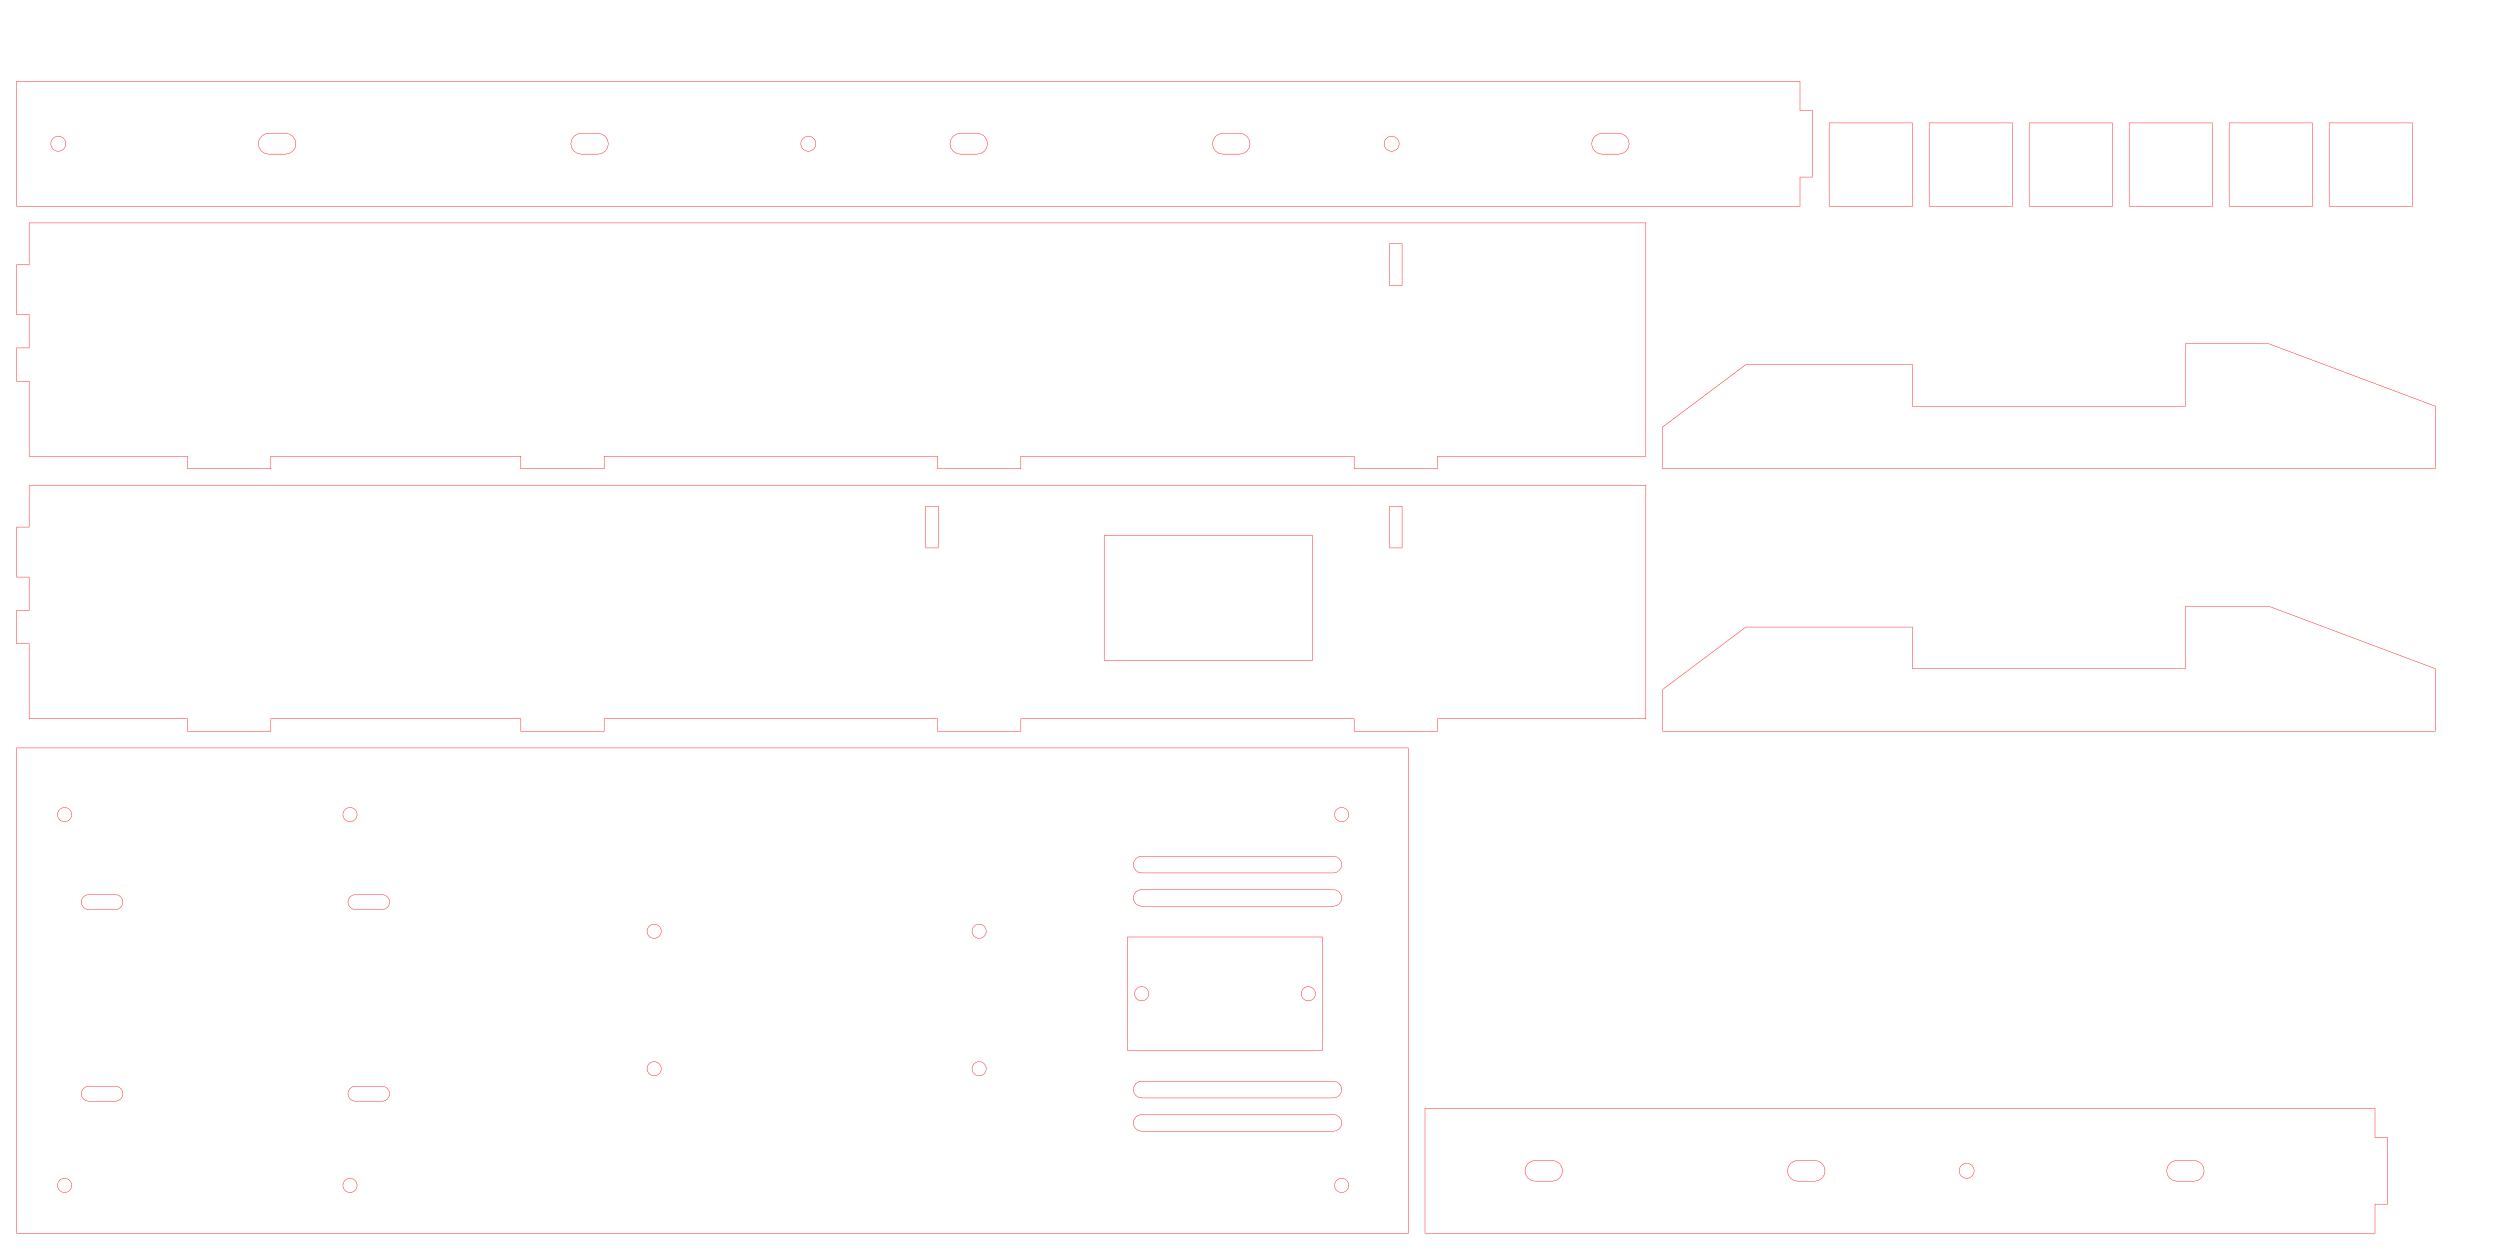
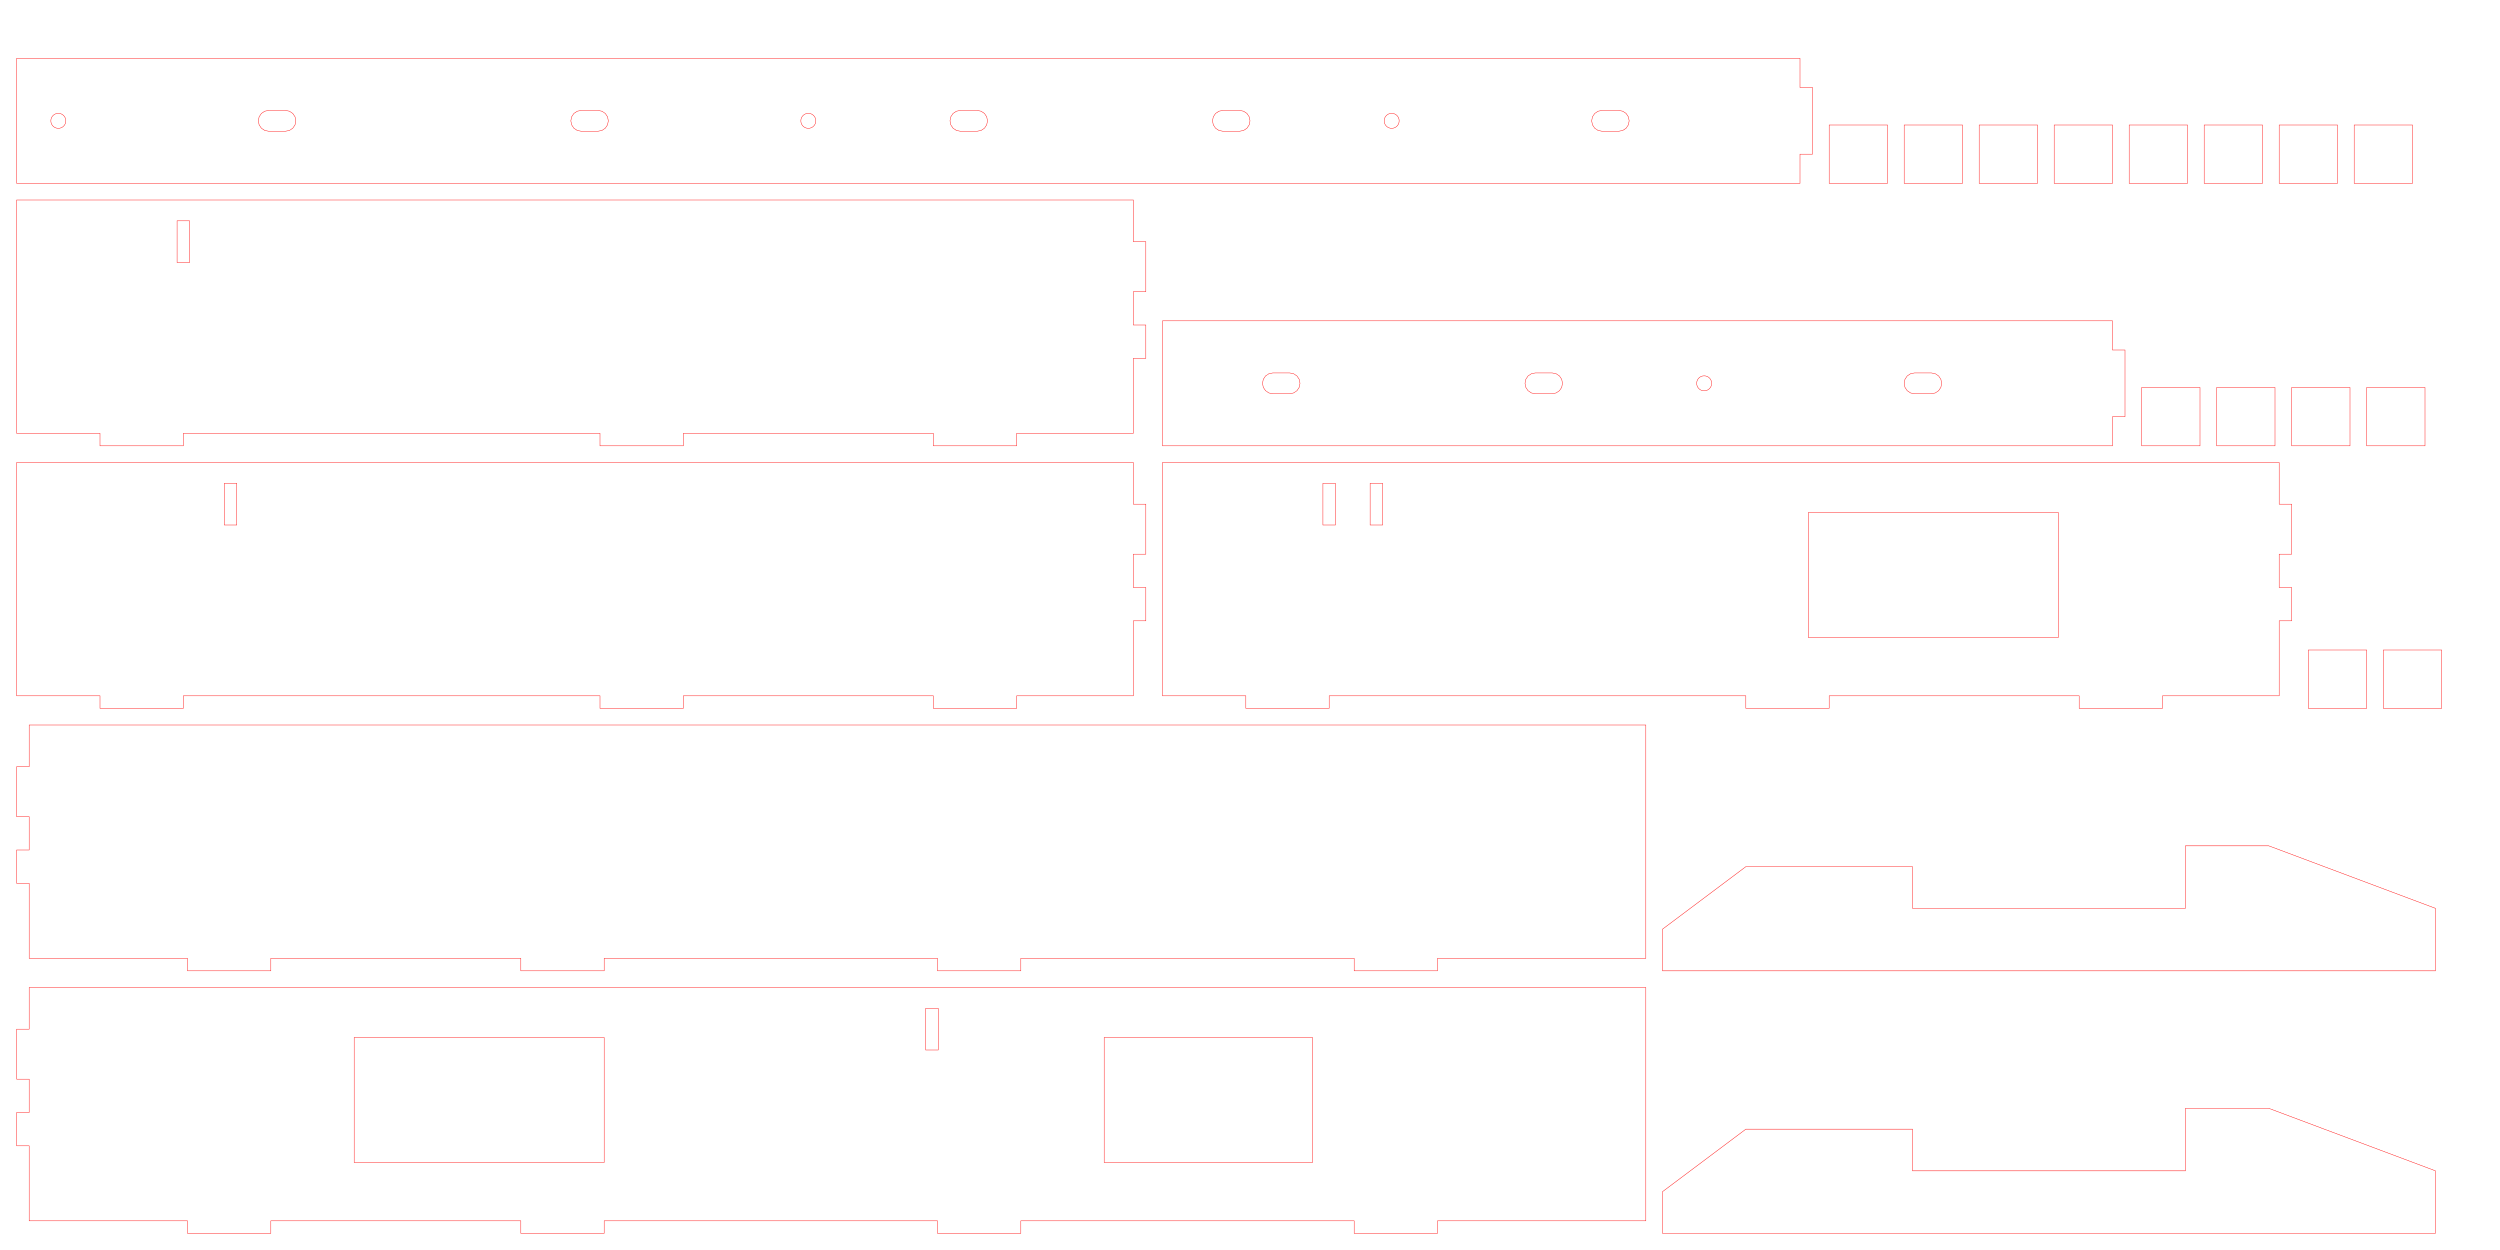
<svg xmlns="http://www.w3.org/2000/svg" width="600.000mm" height="300.000mm" viewBox="0 0 600.000 300.000">
-   <polygon points="338.00,296.00 338.00,179.50 4.00,179.50 4.00,296.00" fill="none" stroke="#ff0000" stroke-width="0.1" />
-   <circle cx="15.50" cy="284.50" r="1.70" fill="none" stroke="#ff0000" stroke-width="0.1" />
-   <circle cx="15.50" cy="195.50" r="1.70" fill="none" stroke="#ff0000" stroke-width="0.1" />
-   <circle cx="84.00" cy="284.50" r="1.70" fill="none" stroke="#ff0000" stroke-width="0.1" />
-   <circle cx="84.00" cy="195.50" r="1.70" fill="none" stroke="#ff0000" stroke-width="0.1" />
-   <circle cx="322.00" cy="284.50" r="1.70" fill="none" stroke="#ff0000" stroke-width="0.1" />
-   <circle cx="322.00" cy="195.50" r="1.70" fill="none" stroke="#ff0000" stroke-width="0.1" />
-   <polygon points="317.38,252.12 317.38,224.88 270.62,224.88 270.62,252.12" fill="none" stroke="#ff0000" stroke-width="0.1" />
-   <circle cx="314.00" cy="238.50" r="1.70" fill="none" stroke="#ff0000" stroke-width="0.1" />
-   <circle cx="274.00" cy="238.50" r="1.70" fill="none" stroke="#ff0000" stroke-width="0.1" />
-   <circle cx="235.00" cy="256.50" r="1.70" fill="none" stroke="#ff0000" stroke-width="0.1" />
-   <circle cx="235.00" cy="223.50" r="1.70" fill="none" stroke="#ff0000" stroke-width="0.1" />
-   <circle cx="157.00" cy="256.50" r="1.70" fill="none" stroke="#ff0000" stroke-width="0.1" />
-   <circle cx="157.00" cy="223.50" r="1.70" fill="none" stroke="#ff0000" stroke-width="0.1" />
-   <polygon points="85.30,260.70 84.61,260.84 84.03,261.23 83.64,261.81 83.50,262.50 83.64,263.19 84.03,263.77 84.61,264.16 85.30,264.30 91.70,264.30 92.39,264.16 92.97,263.77 93.36,263.19 93.50,262.50 93.36,261.81 92.97,261.23 92.39,260.84 91.70,260.70" fill="none" stroke="#ff0000" stroke-width="0.1" />
-   <polygon points="21.30,260.70 20.61,260.84 20.03,261.23 19.64,261.81 19.50,262.50 19.64,263.19 20.03,263.77 20.61,264.16 21.30,264.30 27.70,264.30 28.39,264.16 28.97,263.77 29.36,263.19 29.50,262.50 29.36,261.81 28.97,261.23 28.39,260.84 27.70,260.70" fill="none" stroke="#ff0000" stroke-width="0.1" />
-   <polygon points="85.30,214.70 84.61,214.84 84.03,215.23 83.64,215.81 83.50,216.50 83.64,217.19 84.03,217.77 84.61,218.16 85.30,218.30 91.70,218.30 92.39,218.16 92.97,217.77 93.36,217.19 93.50,216.50 93.36,215.81 92.97,215.23 92.39,214.84 91.70,214.70" fill="none" stroke="#ff0000" stroke-width="0.1" />
-   <polygon points="21.30,214.70 20.61,214.84 20.03,215.23 19.64,215.81 19.50,216.50 19.64,217.19 20.03,217.77 20.61,218.16 21.30,218.30 27.70,218.30 28.39,218.16 28.97,217.77 29.36,217.19 29.50,216.50 29.36,215.81 28.97,215.23 28.39,214.84 27.70,214.70" fill="none" stroke="#ff0000" stroke-width="0.1" />
-   <polygon points="274.00,267.50 273.24,267.65 272.59,268.09 272.15,268.74 272.00,269.50 272.15,270.26 272.59,270.91 273.24,271.35 274.00,271.50 320.00,271.50 320.76,271.35 321.41,270.91 321.85,270.26 322.00,269.50 321.85,268.74 321.41,268.09 320.76,267.65 320.00,267.50" fill="none" stroke="#ff0000" stroke-width="0.1" />
-   <polygon points="274.00,259.50 273.24,259.65 272.59,260.09 272.15,260.74 272.00,261.50 272.15,262.26 272.59,262.91 273.24,263.35 274.00,263.50 320.00,263.50 320.76,263.35 321.41,262.91 321.85,262.26 322.00,261.50 321.85,260.74 321.41,260.09 320.76,259.65 320.00,259.50" fill="none" stroke="#ff0000" stroke-width="0.1" />
-   <polygon points="274.00,213.50 273.24,213.65 272.59,214.09 272.15,214.74 272.00,215.50 272.15,216.26 272.59,216.91 273.24,217.35 274.00,217.50 320.00,217.50 320.76,217.35 321.41,216.91 321.85,216.26 322.00,215.50 321.85,214.74 321.41,214.09 320.76,213.65 320.00,213.50" fill="none" stroke="#ff0000" stroke-width="0.1" />
-   <polygon points="274.00,205.50 273.24,205.65 272.59,206.09 272.15,206.74 272.00,207.50 272.15,208.26 272.59,208.91 273.24,209.35 274.00,209.50 320.00,209.50 320.76,209.35 321.41,208.91 321.85,208.26 322.00,207.50 321.85,206.74 321.41,206.09 320.76,205.65 320.00,205.50" fill="none" stroke="#ff0000" stroke-width="0.1" />
-   <polygon points="7.00,172.50 45.00,172.50 45.00,175.50 65.00,175.50 65.00,172.50 125.00,172.50 125.00,175.50 145.00,175.50 145.00,172.50 225.00,172.50 225.00,175.50 245.00,175.50 245.00,172.50 325.00,172.50 325.00,175.50 345.00,175.50 345.00,172.50 395.00,172.50 395.00,116.50 7.00,116.50 7.00,126.50 4.00,126.50 4.00,138.50 7.00,138.50 7.00,146.50 4.00,146.50 4.00,154.50 7.00,154.50" fill="none" stroke="#ff0000" stroke-width="0.1" />
-   <polygon points="222.17,131.50 225.17,131.50 225.17,121.50 222.17,121.50" fill="none" stroke="#ff0000" stroke-width="0.1" />
-   <polygon points="333.50,131.50 336.50,131.50 336.50,121.50 333.50,121.50" fill="none" stroke="#ff0000" stroke-width="0.1" />
-   <polygon points="265.00,158.50 315.00,158.50 315.00,128.50 265.00,128.50" fill="none" stroke="#ff0000" stroke-width="0.1" />
-   <polygon points="7.00,109.50 45.00,109.50 45.00,112.50 65.00,112.50 65.00,109.50 125.00,109.50 125.00,112.50 145.00,112.50 145.00,109.50 225.00,109.50 225.00,112.50 245.00,112.50 245.00,109.50 325.00,109.50 325.00,112.50 345.00,112.50 345.00,109.50 395.00,109.50 395.00,53.50 7.00,53.50 7.00,63.50 4.00,63.50 4.00,75.50 7.00,75.50 7.00,83.50 4.00,83.50 4.00,91.50 7.00,91.50" fill="none" stroke="#ff0000" stroke-width="0.1" />
-   <polygon points="333.50,68.50 336.50,68.50 336.50,58.50 333.50,58.50" fill="none" stroke="#ff0000" stroke-width="0.1" />
-   <polygon points="432.00,49.50 432.00,42.50 435.00,42.50 435.00,26.50 432.00,26.50 432.00,19.50 4.00,19.50 4.00,49.50" fill="none" stroke="#ff0000" stroke-width="0.1" />
-   <polygon points="64.50,32.00 63.54,32.19 62.73,32.73 62.19,33.54 62.00,34.50 62.19,35.46 62.73,36.27 63.54,36.81 64.50,37.00 68.50,37.00 69.46,36.81 70.27,36.27 70.81,35.46 71.00,34.50 70.81,33.54 70.27,32.73 69.46,32.19 68.50,32.00" fill="none" stroke="#ff0000" stroke-width="0.1" />
-   <circle cx="14.00" cy="34.50" r="1.80" fill="none" stroke="#ff0000" stroke-width="0.1" />
-   <polygon points="384.50,32.00 383.54,32.19 382.73,32.73 382.19,33.54 382.00,34.50 382.19,35.46 382.73,36.27 383.54,36.81 384.50,37.00 388.50,37.00 389.46,36.81 390.27,36.27 390.81,35.46 391.00,34.50 390.81,33.54 390.27,32.73 389.46,32.19 388.50,32.00" fill="none" stroke="#ff0000" stroke-width="0.1" />
-   <polygon points="139.50,32.00 138.54,32.19 137.73,32.73 137.19,33.54 137.00,34.50 137.19,35.46 137.73,36.27 138.54,36.81 139.50,37.00 143.50,37.00 144.46,36.81 145.27,36.27 145.81,35.46 146.00,34.50 145.81,33.54 145.27,32.73 144.46,32.19 143.50,32.00" fill="none" stroke="#ff0000" stroke-width="0.1" />
-   <polygon points="293.50,32.00 292.54,32.19 291.73,32.73 291.19,33.54 291.00,34.50 291.19,35.46 291.73,36.27 292.54,36.81 293.50,37.00 297.50,37.00 298.46,36.81 299.27,36.27 299.81,35.46 300.00,34.50 299.81,33.54 299.27,32.73 298.46,32.19 297.50,32.00" fill="none" stroke="#ff0000" stroke-width="0.1" />
-   <polygon points="230.50,32.00 229.54,32.19 228.73,32.73 228.19,33.54 228.00,34.50 228.19,35.46 228.73,36.27 229.54,36.81 230.50,37.00 234.50,37.00 235.46,36.81 236.27,36.27 236.81,35.46 237.00,34.50 236.81,33.54 236.27,32.73 235.46,32.19 234.50,32.00" fill="none" stroke="#ff0000" stroke-width="0.1" />
-   <circle cx="334.00" cy="34.50" r="1.80" fill="none" stroke="#ff0000" stroke-width="0.1" />
-   <circle cx="194.00" cy="34.50" r="1.80" fill="none" stroke="#ff0000" stroke-width="0.1" />
-   <polygon points="570.00,296.00 570.00,289.00 573.00,289.00 573.00,273.00 570.00,273.00 570.00,266.00 342.00,266.00 342.00,296.00" fill="none" stroke="#ff0000" stroke-width="0.1" />
-   <polygon points="522.50,278.50 521.54,278.69 520.73,279.23 520.19,280.04 520.00,281.00 520.19,281.96 520.73,282.77 521.54,283.31 522.50,283.50 526.50,283.50 527.46,283.31 528.27,282.77 528.81,281.96 529.00,281.00 528.81,280.04 528.27,279.23 527.46,278.69 526.50,278.50" fill="none" stroke="#ff0000" stroke-width="0.1" />
-   <polygon points="431.50,278.50 430.54,278.69 429.73,279.23 429.19,280.04 429.00,281.00 429.19,281.96 429.73,282.77 430.54,283.31 431.50,283.50 435.50,283.50 436.46,283.31 437.27,282.77 437.81,281.96 438.00,281.00 437.81,280.04 437.27,279.23 436.46,278.69 435.50,278.50" fill="none" stroke="#ff0000" stroke-width="0.1" />
-   <polygon points="368.50,278.50 367.54,278.69 366.73,279.23 366.19,280.04 366.00,281.00 366.19,281.96 366.73,282.77 367.54,283.31 368.50,283.50 372.50,283.50 373.46,283.31 374.27,282.77 374.81,281.96 375.00,281.00 374.81,280.04 374.27,279.23 373.46,278.69 372.50,278.50" fill="none" stroke="#ff0000" stroke-width="0.1" />
-   <circle cx="472.00" cy="281.00" r="1.80" fill="none" stroke="#ff0000" stroke-width="0.1" />
-   <polygon points="399.00,175.50 584.50,175.50 584.50,160.50 544.50,145.50 524.50,145.50 524.50,160.50 459.00,160.50 459.00,150.50 419.00,150.50 399.00,165.50" fill="none" stroke="#ff0000" stroke-width="0.1" />
-   <polygon points="399.00,112.50 584.50,112.50 584.50,97.50 544.50,82.50 524.50,82.50 524.50,97.50 459.00,97.50 459.00,87.50 419.00,87.50 399.00,102.50" fill="none" stroke="#ff0000" stroke-width="0.1" />
-   <polygon points="439.00,49.50 459.00,49.50 459.00,29.50 439.00,29.50" fill="none" stroke="#ff0000" stroke-width="0.1" />
-   <polygon points="463.00,49.50 483.00,49.50 483.00,29.50 463.00,29.50" fill="none" stroke="#ff0000" stroke-width="0.1" />
-   <polygon points="487.00,49.50 507.00,49.50 507.00,29.50 487.00,29.50" fill="none" stroke="#ff0000" stroke-width="0.1" />
-   <polygon points="511.00,49.50 531.00,49.50 531.00,29.50 511.00,29.50" fill="none" stroke="#ff0000" stroke-width="0.1" />
-   <polygon points="535.00,49.50 555.00,49.50 555.00,29.50 535.00,29.50" fill="none" stroke="#ff0000" stroke-width="0.1" />
-   <polygon points="559.00,49.50 579.00,49.50 579.00,29.50 559.00,29.50" fill="none" stroke="#ff0000" stroke-width="0.1" />
+   <polygon points="7.00,293.00 45.00,293.00 45.00,296.00 65.00,296.00 65.00,293.00 125.00,293.00 125.00,296.00 145.00,296.00 145.00,293.00 225.00,293.00 225.00,296.00 245.00,296.00 245.00,293.00 325.00,293.00 325.00,296.00 345.00,296.00 345.00,293.00 395.00,293.00 395.00,237.00 7.00,237.00 7.00,247.00 4.00,247.00 4.00,259.00 7.00,259.00 7.00,267.00 4.00,267.00 4.00,275.00 7.00,275.00" fill="none" stroke="#ff0000" stroke-width="0.1" />
+   <polygon points="222.17,252.00 225.17,252.00 225.17,242.00 222.17,242.00" fill="none" stroke="#ff0000" stroke-width="0.1" />
+   <polygon points="265.00,279.00 315.00,279.00 315.00,249.00 265.00,249.00" fill="none" stroke="#ff0000" stroke-width="0.1" />
+   <polygon points="85.00,279.00 145.00,279.00 145.00,249.00 85.00,249.00" fill="none" stroke="#ff0000" stroke-width="0.1" />
+   <polygon points="7.00,230.00 45.00,230.00 45.00,233.00 65.00,233.00 65.00,230.00 125.00,230.00 125.00,233.00 145.00,233.00 145.00,230.00 225.00,230.00 225.00,233.00 245.00,233.00 245.00,230.00 325.00,230.00 325.00,233.00 345.00,233.00 345.00,230.00 395.00,230.00 395.00,174.00 7.00,174.00 7.00,184.00 4.00,184.00 4.00,196.00 7.00,196.00 7.00,204.00 4.00,204.00 4.00,212.00 7.00,212.00" fill="none" stroke="#ff0000" stroke-width="0.1" />
+   <polygon points="4.00,167.00 24.00,167.00 24.00,170.00 44.00,170.00 44.00,167.00 144.00,167.00 144.00,170.00 164.00,170.00 164.00,167.00 224.00,167.00 224.00,170.00 244.00,170.00 244.00,167.00 272.00,167.00 272.00,149.00 275.00,149.00 275.00,141.00 272.00,141.00 272.00,133.00 275.00,133.00 275.00,121.00 272.00,121.00 272.00,111.00 4.00,111.00" fill="none" stroke="#ff0000" stroke-width="0.1" />
+   <polygon points="53.83,126.00 56.83,126.00 56.83,116.00 53.83,116.00" fill="none" stroke="#ff0000" stroke-width="0.1" />
+   <polygon points="279.00,167.00 299.00,167.00 299.00,170.00 319.00,170.00 319.00,167.00 419.00,167.00 419.00,170.00 439.00,170.00 439.00,167.00 499.00,167.00 499.00,170.00 519.00,170.00 519.00,167.00 547.00,167.00 547.00,149.00 550.00,149.00 550.00,141.00 547.00,141.00 547.00,133.00 550.00,133.00 550.00,121.00 547.00,121.00 547.00,111.00 279.00,111.00" fill="none" stroke="#ff0000" stroke-width="0.1" />
+   <polygon points="328.83,126.00 331.83,126.00 331.83,116.00 328.83,116.00" fill="none" stroke="#ff0000" stroke-width="0.1" />
+   <polygon points="317.50,126.00 320.50,126.00 320.50,116.00 317.50,116.00" fill="none" stroke="#ff0000" stroke-width="0.1" />
+   <polygon points="434.00,153.00 494.00,153.00 494.00,123.00 434.00,123.00" fill="none" stroke="#ff0000" stroke-width="0.1" />
+   <polygon points="4.00,104.00 24.00,104.00 24.00,107.00 44.00,107.00 44.00,104.00 144.00,104.00 144.00,107.00 164.00,107.00 164.00,104.00 224.00,104.00 224.00,107.00 244.00,107.00 244.00,104.00 272.00,104.00 272.00,86.00 275.00,86.00 275.00,78.00 272.00,78.00 272.00,70.00 275.00,70.00 275.00,58.00 272.00,58.00 272.00,48.00 4.00,48.00" fill="none" stroke="#ff0000" stroke-width="0.1" />
+   <polygon points="42.50,63.00 45.50,63.00 45.50,53.00 42.50,53.00" fill="none" stroke="#ff0000" stroke-width="0.1" />
+   <polygon points="432.00,44.00 432.00,37.00 435.00,37.00 435.00,21.00 432.00,21.00 432.00,14.00 4.00,14.00 4.00,44.00" fill="none" stroke="#ff0000" stroke-width="0.1" />
+   <polygon points="64.50,26.50 63.54,26.69 62.73,27.23 62.19,28.04 62.00,29.00 62.19,29.96 62.73,30.77 63.54,31.31 64.50,31.50 68.50,31.50 69.46,31.31 70.27,30.77 70.81,29.96 71.00,29.00 70.81,28.04 70.27,27.23 69.46,26.69 68.50,26.50" fill="none" stroke="#ff0000" stroke-width="0.1" />
+   <circle cx="14.00" cy="29.00" r="1.80" fill="none" stroke="#ff0000" stroke-width="0.1" />
+   <polygon points="384.50,26.50 383.54,26.69 382.73,27.23 382.19,28.04 382.00,29.00 382.19,29.96 382.73,30.77 383.54,31.31 384.50,31.50 388.50,31.50 389.46,31.31 390.27,30.77 390.81,29.96 391.00,29.00 390.81,28.04 390.27,27.23 389.46,26.69 388.50,26.50" fill="none" stroke="#ff0000" stroke-width="0.1" />
+   <polygon points="139.50,26.50 138.54,26.69 137.73,27.23 137.19,28.04 137.00,29.00 137.19,29.96 137.73,30.77 138.54,31.31 139.50,31.50 143.50,31.50 144.46,31.31 145.27,30.77 145.81,29.96 146.00,29.00 145.81,28.04 145.27,27.23 144.46,26.69 143.50,26.50" fill="none" stroke="#ff0000" stroke-width="0.1" />
+   <polygon points="293.50,26.50 292.54,26.69 291.73,27.23 291.19,28.04 291.00,29.00 291.19,29.96 291.73,30.77 292.54,31.31 293.50,31.50 297.50,31.50 298.46,31.31 299.27,30.77 299.81,29.96 300.00,29.00 299.81,28.04 299.27,27.23 298.46,26.69 297.50,26.50" fill="none" stroke="#ff0000" stroke-width="0.1" />
+   <polygon points="230.50,26.50 229.54,26.69 228.73,27.23 228.19,28.04 228.00,29.00 228.19,29.96 228.73,30.77 229.54,31.31 230.50,31.50 234.50,31.50 235.46,31.31 236.27,30.77 236.81,29.96 237.00,29.00 236.81,28.04 236.27,27.23 235.46,26.69 234.50,26.50" fill="none" stroke="#ff0000" stroke-width="0.1" />
+   <circle cx="334.00" cy="29.00" r="1.80" fill="none" stroke="#ff0000" stroke-width="0.1" />
+   <circle cx="194.00" cy="29.00" r="1.80" fill="none" stroke="#ff0000" stroke-width="0.1" />
+   <polygon points="507.00,107.00 507.00,100.00 510.00,100.00 510.00,84.00 507.00,84.00 507.00,77.00 279.00,77.00 279.00,107.00" fill="none" stroke="#ff0000" stroke-width="0.1" />
+   <polygon points="459.50,89.50 458.54,89.69 457.73,90.23 457.19,91.04 457.00,92.00 457.19,92.96 457.73,93.77 458.54,94.31 459.50,94.50 463.50,94.50 464.46,94.31 465.27,93.77 465.81,92.96 466.00,92.00 465.81,91.04 465.27,90.23 464.46,89.69 463.50,89.50" fill="none" stroke="#ff0000" stroke-width="0.1" />
+   <polygon points="368.50,89.50 367.54,89.69 366.73,90.23 366.19,91.04 366.00,92.00 366.19,92.96 366.73,93.77 367.54,94.31 368.50,94.50 372.50,94.50 373.46,94.31 374.27,93.77 374.81,92.96 375.00,92.00 374.81,91.04 374.27,90.23 373.46,89.69 372.50,89.50" fill="none" stroke="#ff0000" stroke-width="0.1" />
+   <polygon points="305.50,89.50 304.54,89.69 303.73,90.23 303.19,91.04 303.00,92.00 303.19,92.96 303.73,93.77 304.54,94.31 305.50,94.50 309.50,94.50 310.46,94.31 311.27,93.77 311.81,92.96 312.00,92.00 311.81,91.04 311.27,90.23 310.46,89.69 309.50,89.50" fill="none" stroke="#ff0000" stroke-width="0.1" />
+   <circle cx="409.00" cy="92.00" r="1.80" fill="none" stroke="#ff0000" stroke-width="0.1" />
+   <polygon points="399.00,296.00 584.50,296.00 584.50,281.00 544.50,266.00 524.50,266.00 524.50,281.00 459.00,281.00 459.00,271.00 419.00,271.00 399.00,286.00" fill="none" stroke="#ff0000" stroke-width="0.1" />
+   <polygon points="399.00,233.00 584.50,233.00 584.50,218.00 544.50,203.00 524.50,203.00 524.50,218.00 459.00,218.00 459.00,208.00 419.00,208.00 399.00,223.00" fill="none" stroke="#ff0000" stroke-width="0.1" />
+   <polygon points="554.00,170.00 568.00,170.00 568.00,156.00 554.00,156.00" fill="none" stroke="#ff0000" stroke-width="0.1" />
+   <polygon points="572.00,170.00 586.00,170.00 586.00,156.00 572.00,156.00" fill="none" stroke="#ff0000" stroke-width="0.1" />
+   <polygon points="514.00,107.00 528.00,107.00 528.00,93.00 514.00,93.00" fill="none" stroke="#ff0000" stroke-width="0.1" />
+   <polygon points="532.00,107.00 546.00,107.00 546.00,93.00 532.00,93.00" fill="none" stroke="#ff0000" stroke-width="0.1" />
+   <polygon points="550.00,107.00 564.00,107.00 564.00,93.00 550.00,93.00" fill="none" stroke="#ff0000" stroke-width="0.1" />
+   <polygon points="568.00,107.00 582.00,107.00 582.00,93.00 568.00,93.00" fill="none" stroke="#ff0000" stroke-width="0.1" />
+   <polygon points="439.00,44.00 453.00,44.00 453.00,30.00 439.00,30.00" fill="none" stroke="#ff0000" stroke-width="0.1" />
+   <polygon points="457.00,44.00 471.00,44.00 471.00,30.00 457.00,30.00" fill="none" stroke="#ff0000" stroke-width="0.1" />
+   <polygon points="475.00,44.00 489.00,44.00 489.00,30.00 475.00,30.00" fill="none" stroke="#ff0000" stroke-width="0.1" />
+   <polygon points="493.00,44.00 507.00,44.00 507.00,30.00 493.00,30.00" fill="none" stroke="#ff0000" stroke-width="0.1" />
+   <polygon points="511.00,44.00 525.00,44.00 525.00,30.00 511.00,30.00" fill="none" stroke="#ff0000" stroke-width="0.1" />
+   <polygon points="529.00,44.00 543.00,44.00 543.00,30.00 529.00,30.00" fill="none" stroke="#ff0000" stroke-width="0.1" />
+   <polygon points="547.00,44.00 561.00,44.00 561.00,30.00 547.00,30.00" fill="none" stroke="#ff0000" stroke-width="0.1" />
+   <polygon points="565.00,44.00 579.00,44.00 579.00,30.00 565.00,30.00" fill="none" stroke="#ff0000" stroke-width="0.1" />
</svg>
